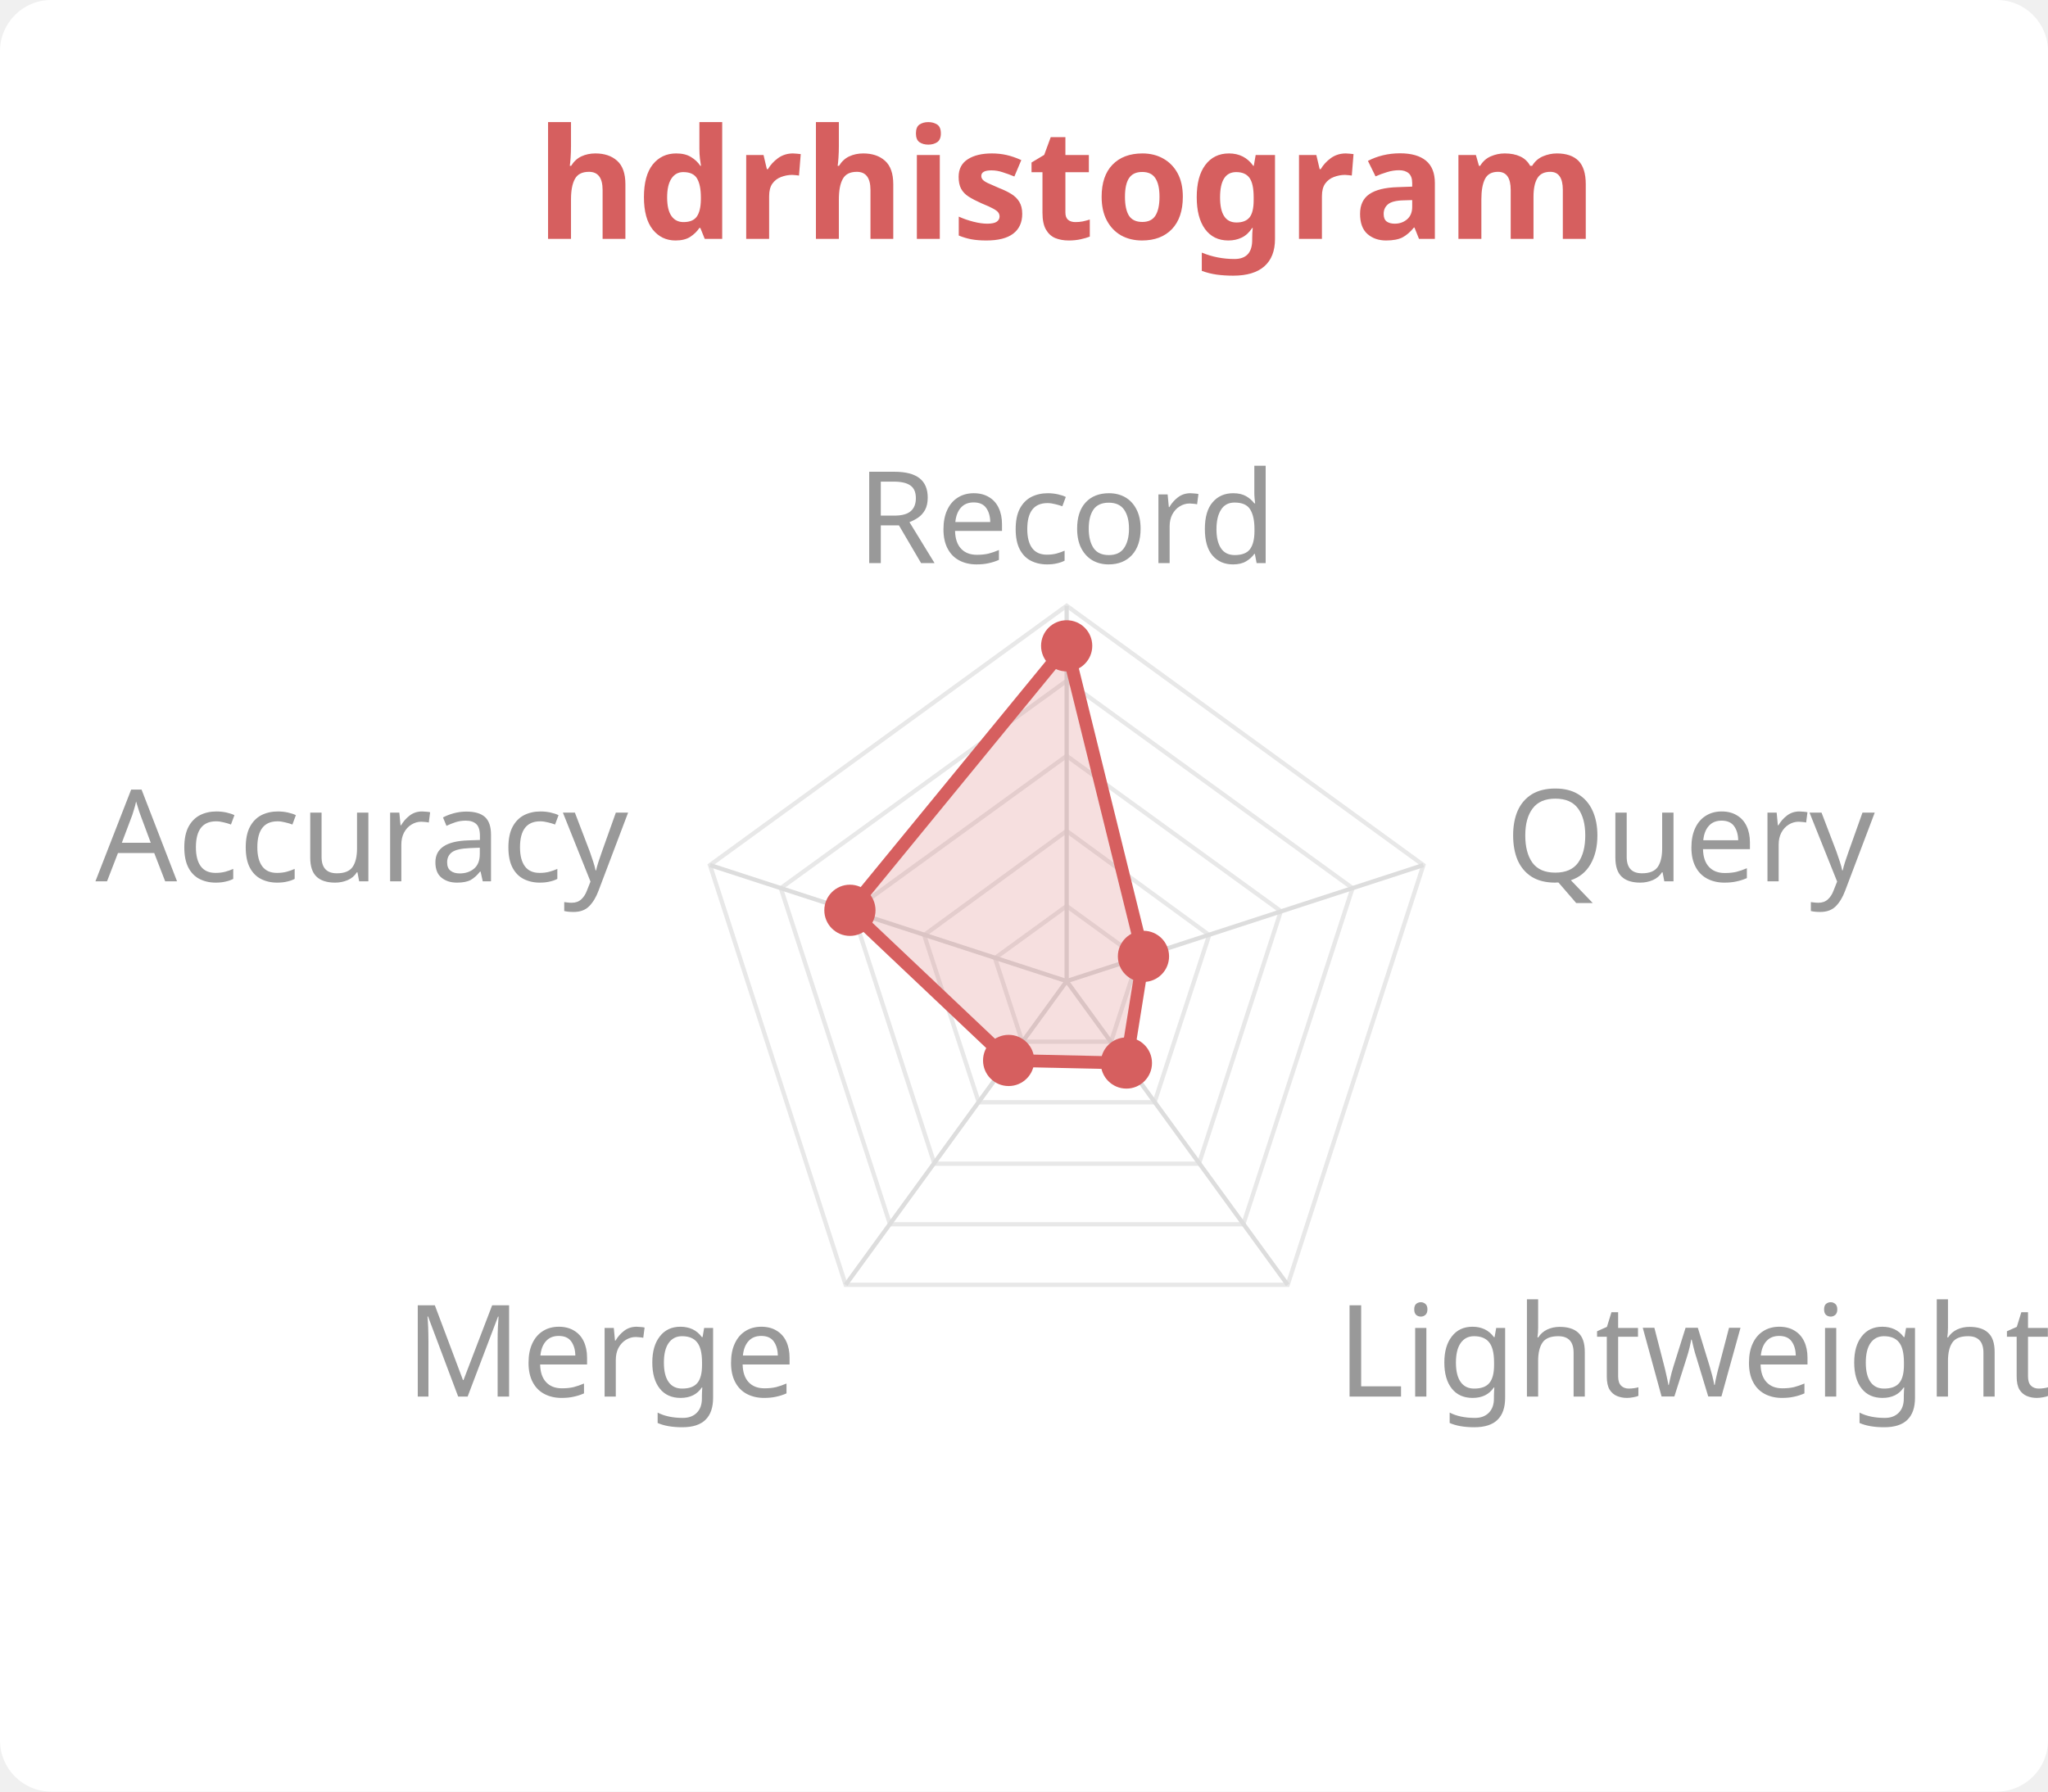
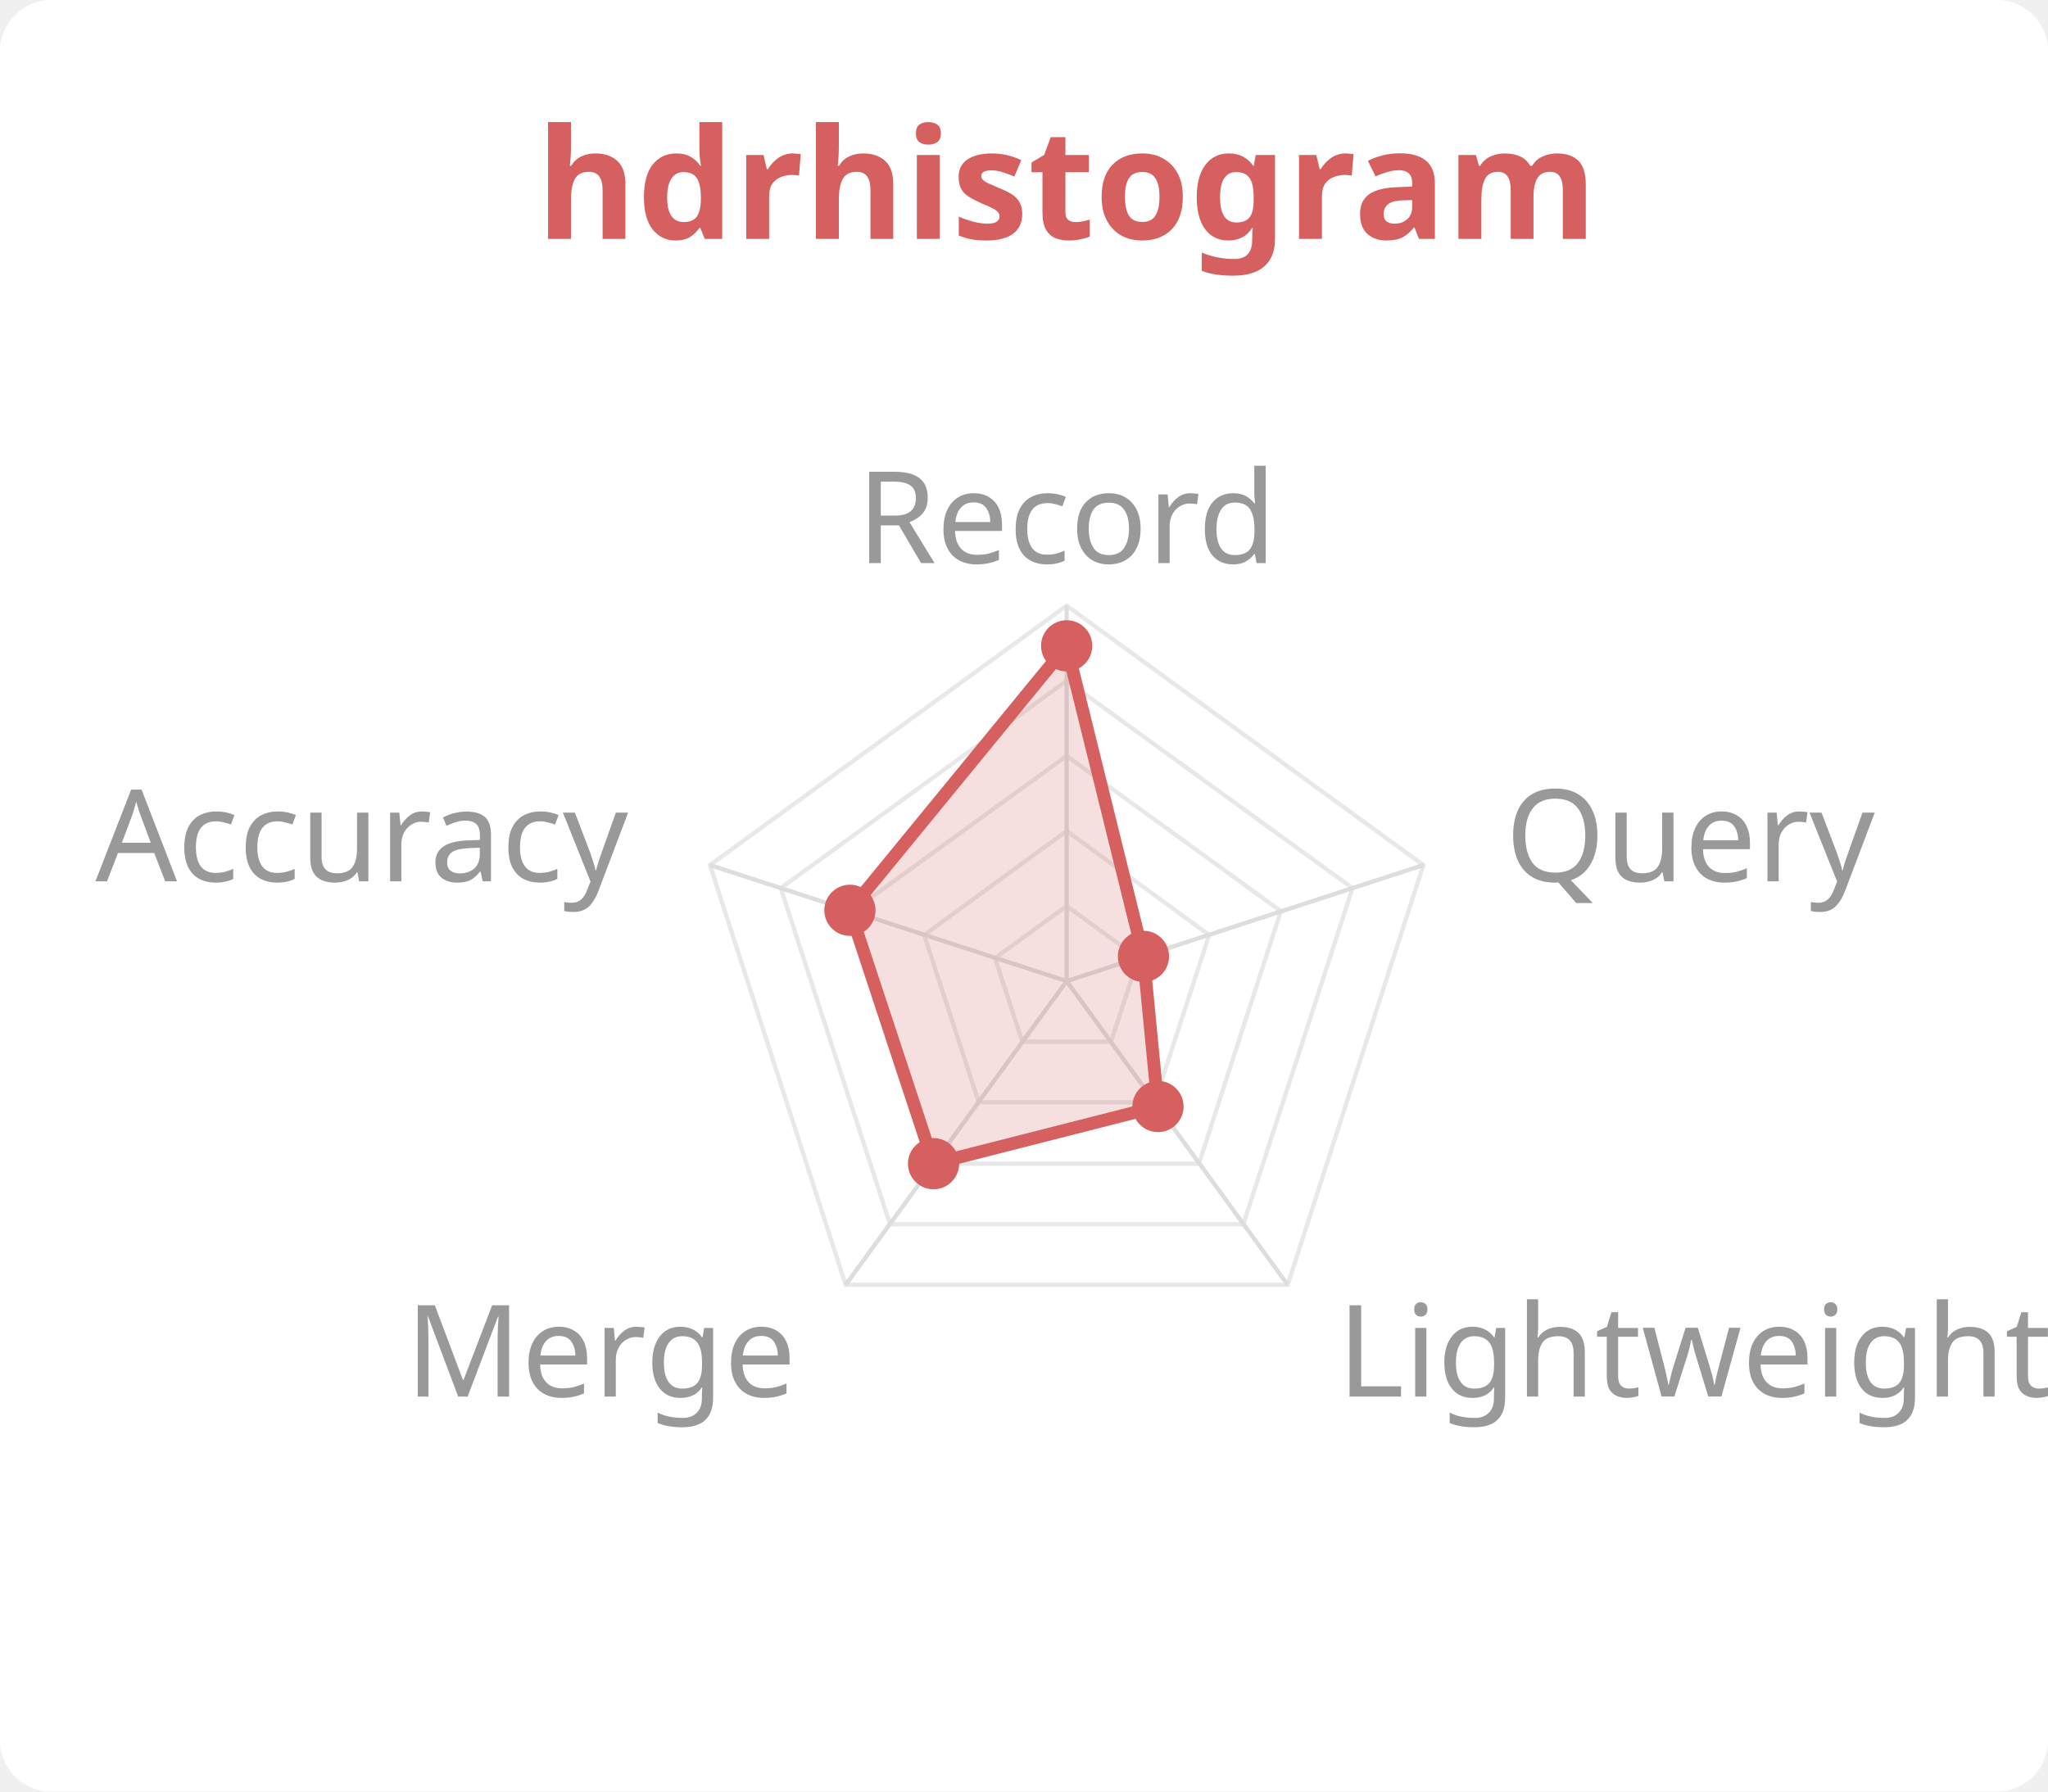
<svg xmlns="http://www.w3.org/2000/svg" viewBox="0 0 240 210" width="240" height="210">
  <rect x="0.0" y="0.0" width="240.0" height="210.0" fill="white" rx="6" />
  <text x="125.0" y="28.0" font-family="system-ui,sans-serif" font-size="18" font-weight="600" fill="#D65F5F" text-anchor="middle">hdrhistogram</text>
  <polygon points="125.0,106.2 133.4,112.3 130.2,122.1 119.8,122.1 116.6,112.3" fill="none" stroke="#e8e8e8" stroke-width="0.5" />
  <polygon points="125.0,97.4 141.7,109.6 135.3,129.2 114.7,129.2 108.3,109.6" fill="none" stroke="#e8e8e8" stroke-width="0.5" />
  <polygon points="125.0,88.6 150.1,106.8 140.5,136.4 109.5,136.4 99.9,106.8" fill="none" stroke="#e8e8e8" stroke-width="0.5" />
  <polygon points="125.0,79.8 158.5,104.1 145.7,143.5 104.3,143.5 91.5,104.1" fill="none" stroke="#e8e8e8" stroke-width="0.5" />
  <polygon points="125.0,71.0 166.8,101.4 150.9,150.6 99.1,150.6 83.2,101.4" fill="none" stroke="#e8e8e8" stroke-width="0.5" />
  <line x1="125" y1="115" x2="125.0" y2="71.0" stroke="#ddd" stroke-width="0.5" />
  <line x1="125" y1="115" x2="166.8" y2="101.4" stroke="#ddd" stroke-width="0.5" />
  <line x1="125" y1="115" x2="150.9" y2="150.6" stroke="#ddd" stroke-width="0.5" />
  <line x1="125" y1="115" x2="99.1" y2="150.6" stroke="#ddd" stroke-width="0.5" />
  <line x1="125" y1="115" x2="83.2" y2="101.4" stroke="#ddd" stroke-width="0.5" />
  <text x="125.0" y="66.0" font-family="system-ui,sans-serif" font-size="15" fill="#999" text-anchor="middle">Record</text>
  <text x="176.4" y="103.3" font-family="system-ui,sans-serif" font-size="15" fill="#999" text-anchor="start">Query</text>
  <text x="156.7" y="163.7" font-family="system-ui,sans-serif" font-size="15" fill="#999" text-anchor="start">Lightweight</text>
  <text x="93.3" y="163.7" font-family="system-ui,sans-serif" font-size="15" fill="#999" text-anchor="end">Merge</text>
  <text x="73.6" y="103.3" font-family="system-ui,sans-serif" font-size="15" fill="#999" text-anchor="end">Accuracy</text>
-   <polygon points="125.0,75.7 134.0,112.1 132.0,124.6 118.2,124.3 99.6,106.7" fill="#D65F5F" fill-opacity="0.20" stroke="#D65F5F" stroke-width="1.5" />
+   <polygon points="125.0,75.7 134.0,112.1 135.7,129.7 109.4,136.4 99.6,106.7" fill="#D65F5F" fill-opacity="0.20" stroke="#D65F5F" stroke-width="1.5" />
  <circle cx="125.0" cy="75.7" r="3" fill="#D65F5F" />
  <circle cx="134.0" cy="112.1" r="3" fill="#D65F5F" />
-   <circle cx="132.0" cy="124.6" r="3" fill="#D65F5F" />
-   <circle cx="118.2" cy="124.3" r="3" fill="#D65F5F" />
+   <circle cx="135.7" cy="129.7" r="3" fill="#D65F5F" />
+   <circle cx="109.4" cy="136.4" r="3" fill="#D65F5F" />
  <circle cx="99.6" cy="106.7" r="3" fill="#D65F5F" />
</svg>
